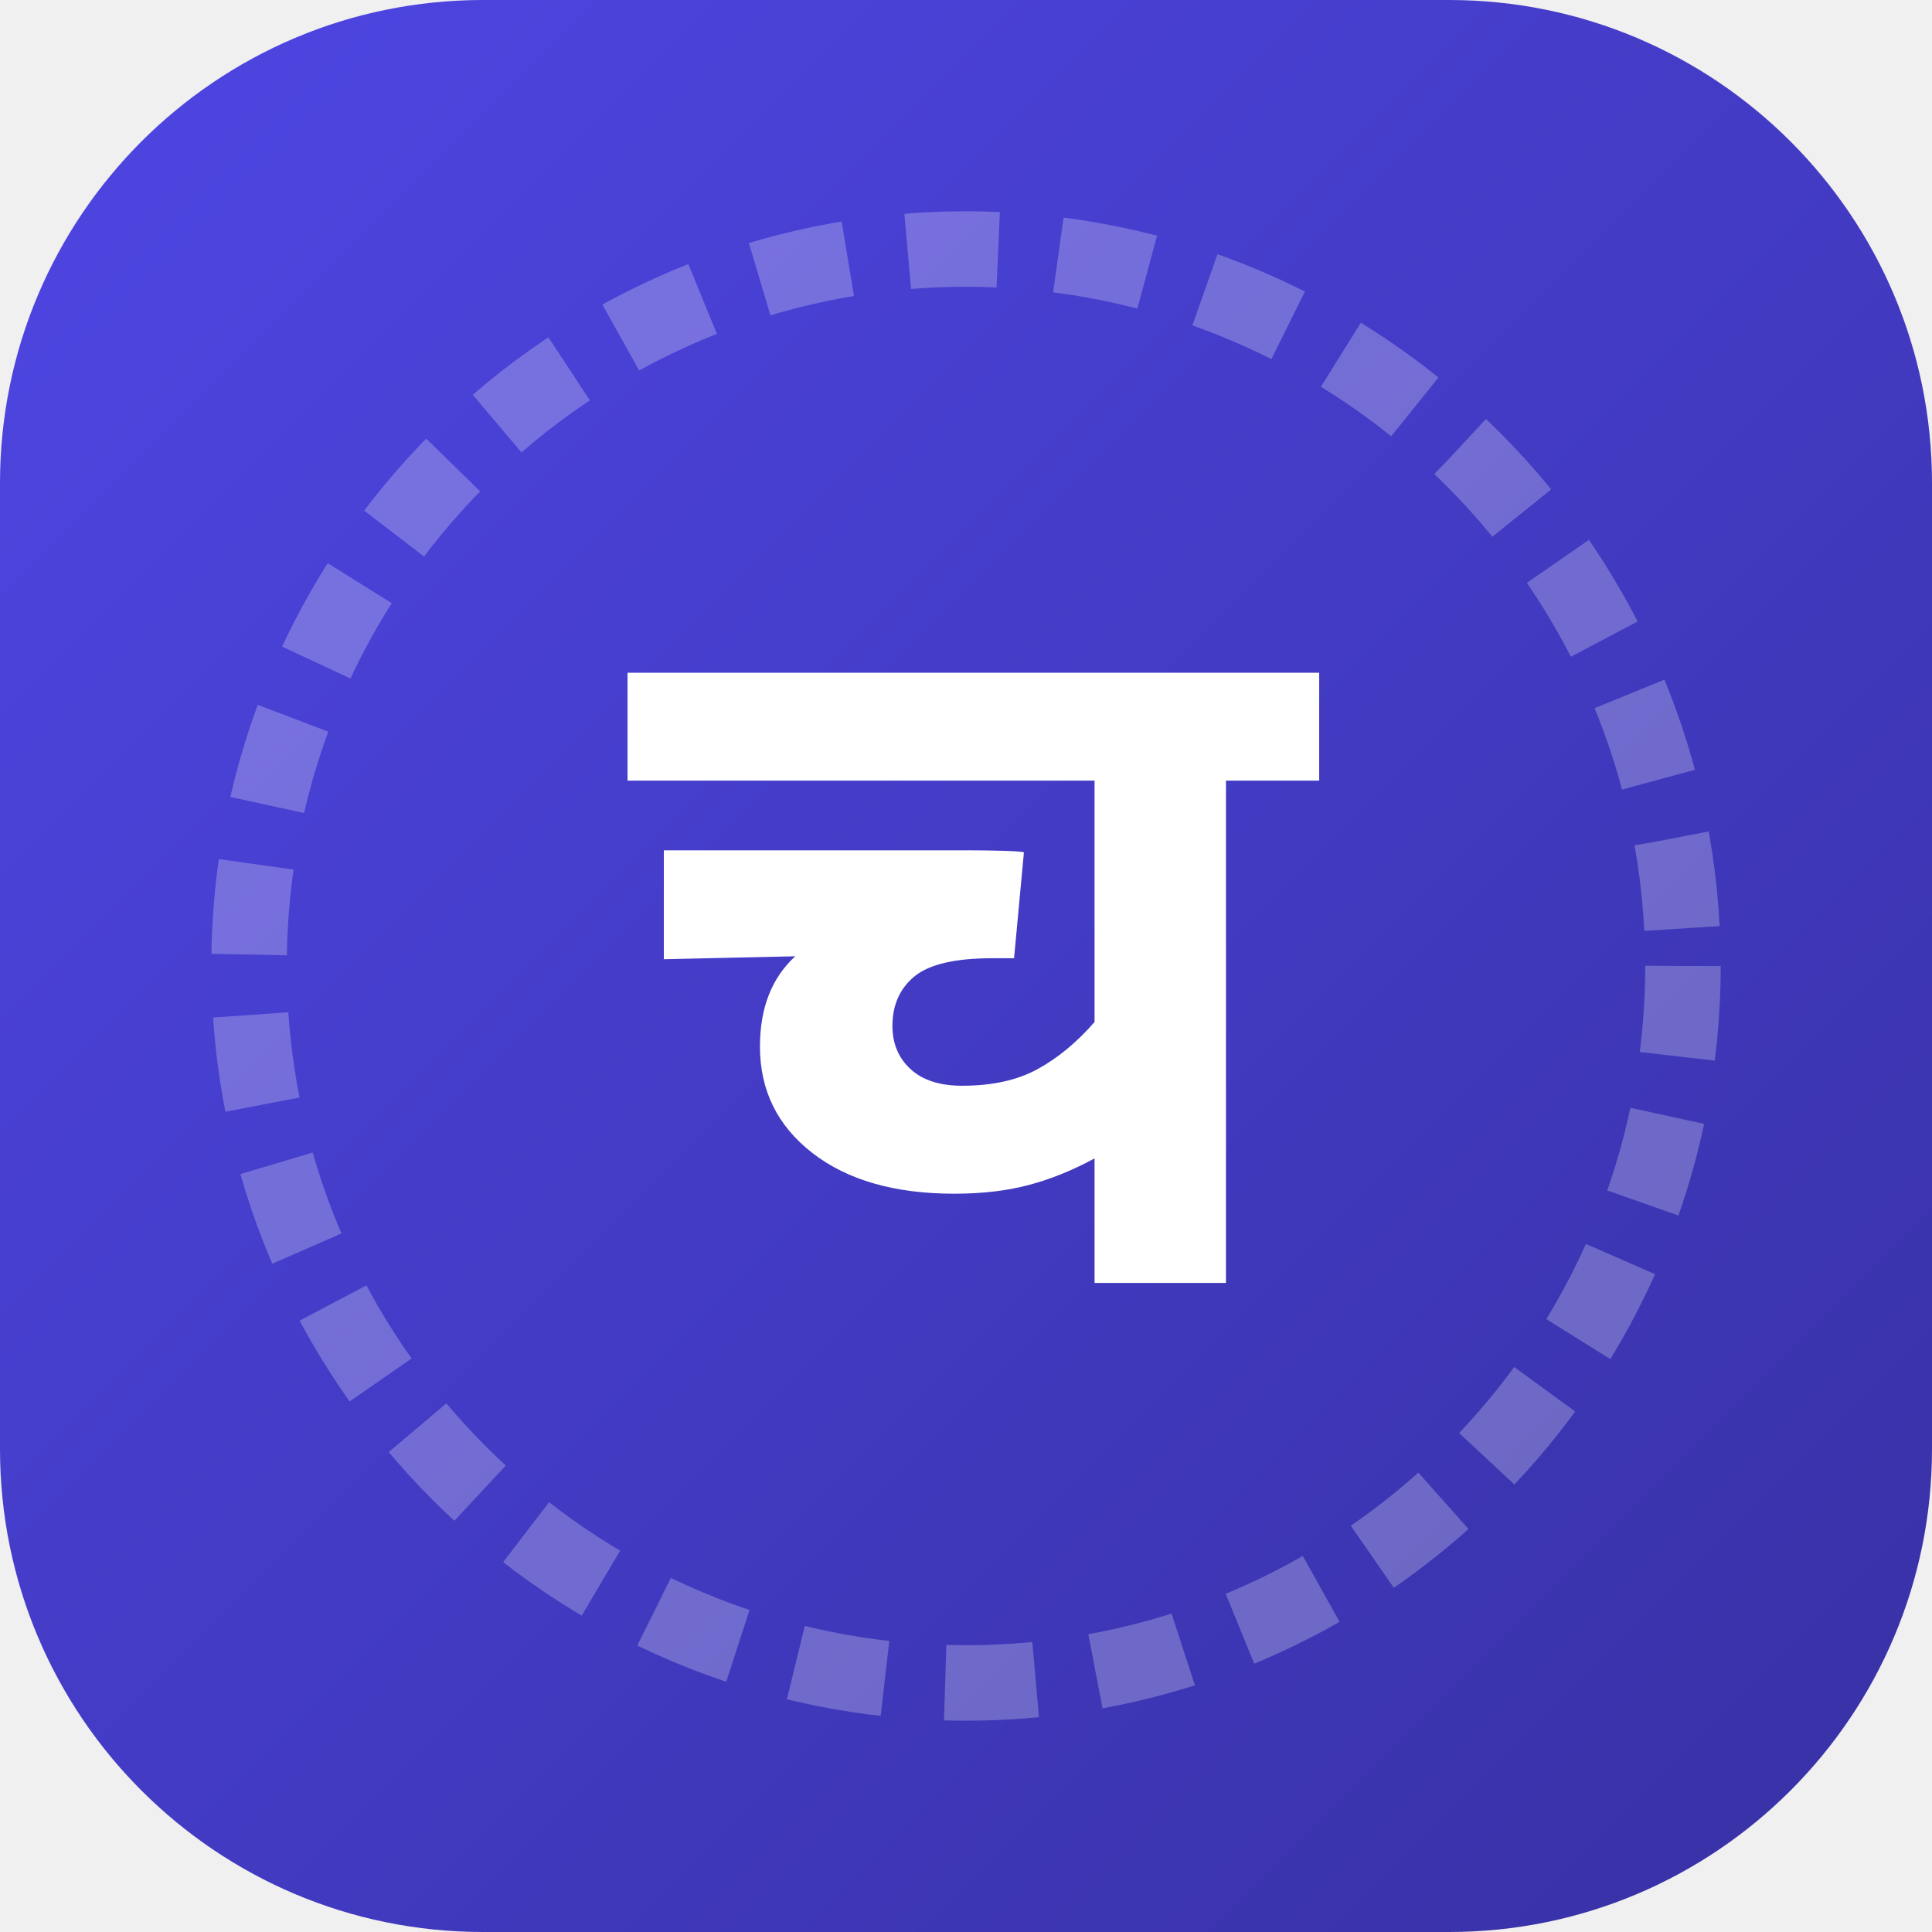
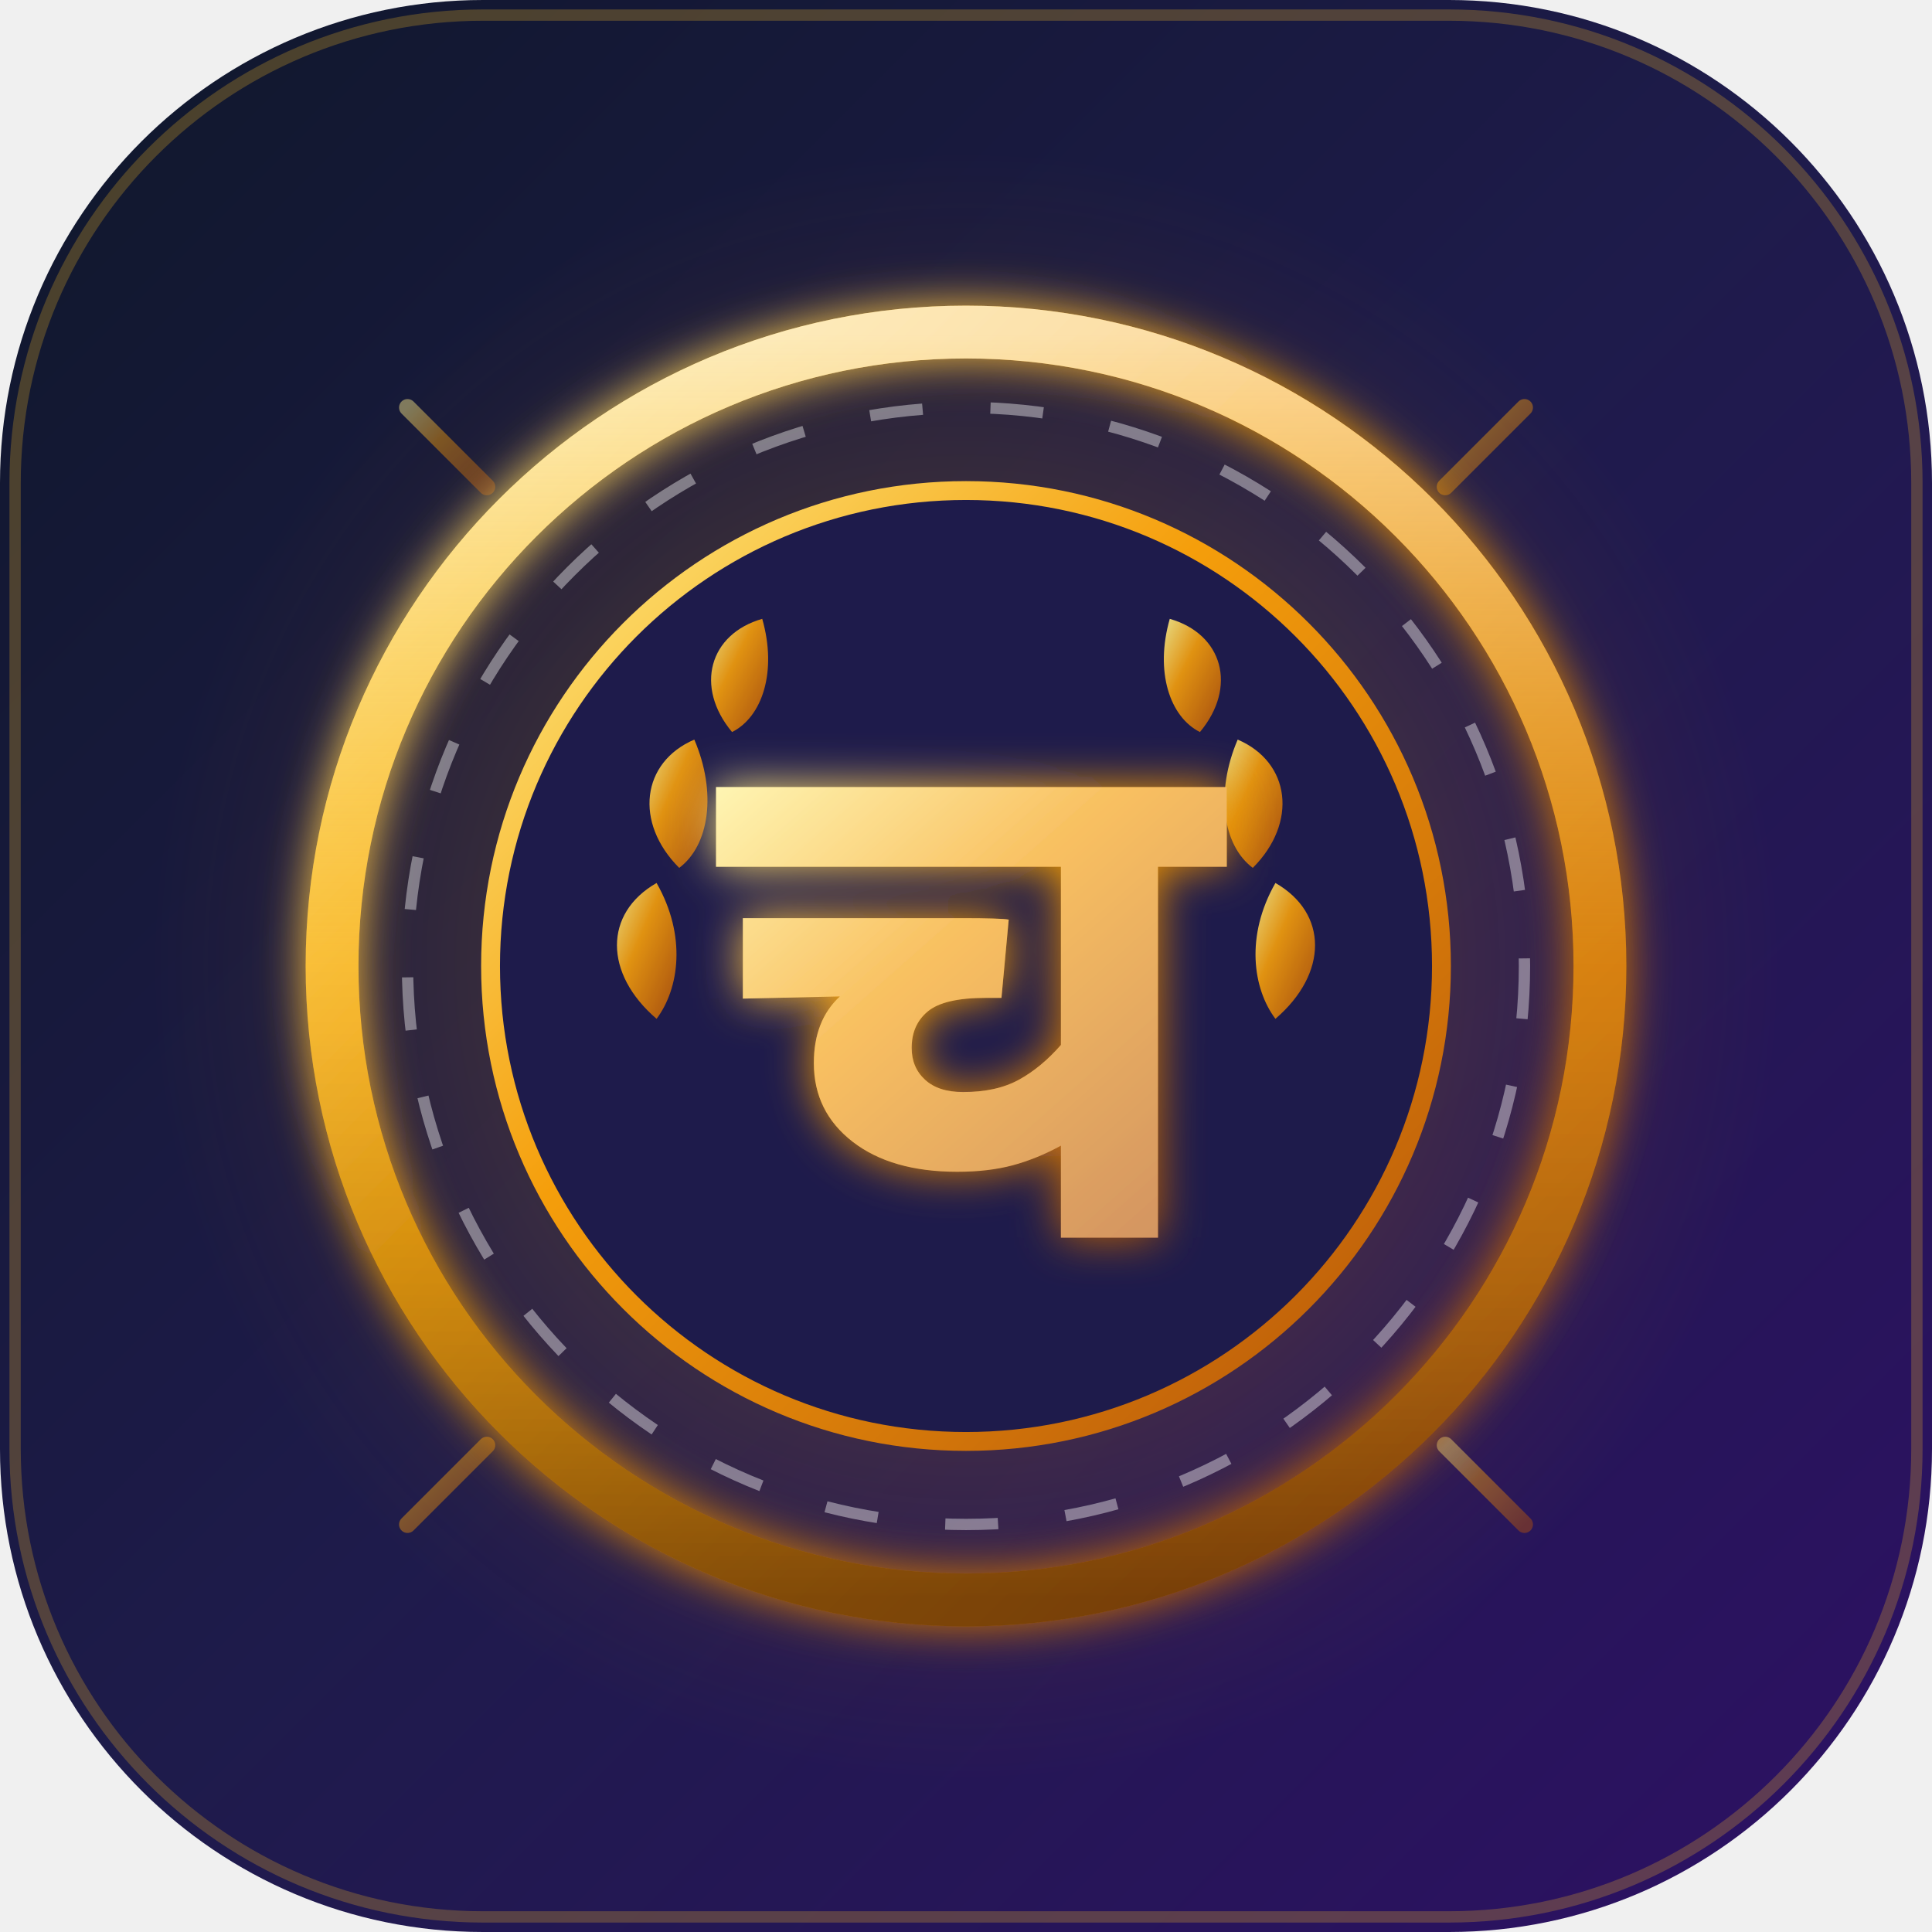
<svg xmlns="http://www.w3.org/2000/svg" viewBox="0 0 512 512">
  <defs>
    <linearGradient id="bgGrad" x1="0%" y1="0%" x2="100%" y2="100%">
-       <stop offset="0%" stop-color="#4f46e5" />
-       <stop offset="100%" stop-color="#3730a3" />
+       <stop offset="0%" stop-color="#0f172a" />
+       <stop offset="50%" stop-color="#1e1b4b" />
+       <stop offset="100%" stop-color="#2e1065" />
    </linearGradient>
+     <radialGradient id="sunGlow" cx="50%" cy="50%" r="50%">
+       <stop offset="0%" stop-color="#fbbf24" stop-opacity="0.35" />
+       <stop offset="60%" stop-color="#f59e0b" stop-opacity="0.12" />
+       <stop offset="100%" stop-color="#d97706" stop-opacity="0" />
+     </radialGradient>
+     <linearGradient id="goldGrad" x1="0%" y1="0%" x2="100%" y2="100%">
+       <stop offset="0%" stop-color="#fef08a" />
+       <stop offset="40%" stop-color="#f59e0b" />
+       <stop offset="100%" stop-color="#b45309" />
+     </linearGradient>
+     <linearGradient id="metalRing" x1="0%" y1="0%" x2="0%" y2="100%">
+       <stop offset="0%" stop-color="#ffffff" stop-opacity="0.6" />
+       <stop offset="50%" stop-color="#fbbf24" stop-opacity="0.2" />
+       <stop offset="100%" stop-color="#000000" stop-opacity="0.4" />
+     </linearGradient>
+     <filter id="softGlow" x="-20%" y="-20%" width="140%" height="140%">
+       <feGaussianBlur stdDeviation="6" result="blur" />
+       <feComposite in="SourceGraphic" in2="blur" operator="over" />
+     </filter>
  </defs>
  <rect width="512" height="512" rx="128" fill="url(#bgGrad)" />
-   <circle cx="256" cy="256" r="190" fill="none" stroke="#ffffff" stroke-width="20" stroke-opacity="0.25" stroke-dasharray="24 16" />
-   <text x="256" y="340" font-family="'Noto Sans Devanagari', 'Segoe UI', system-ui, sans-serif" font-size="260" font-weight="bold" text-anchor="middle" fill="#ffffff">च</text>
+   <rect width="504" height="504" x="4" y="4" rx="124" fill="none" stroke="#fbbf24" stroke-width="3" stroke-opacity="0.25" />
+   <circle cx="256" cy="256" r="220" fill="url(#sunGlow)" />
+   <g stroke="url(#goldGrad)" stroke-width="4.5" stroke-linecap="round" opacity="0.45">
+     <line x1="256" y1="46" x2="256" y2="76" />
+     <line x1="256" y1="436" x2="256" y2="466" />
+     <line x1="46" y1="256" x2="76" y2="256" />
+     <line x1="436" y1="256" x2="466" y2="256" />
+     <line x1="108" y1="108" x2="129" y2="129" />
+     <line x1="383" y1="383" x2="404" y2="404" />
+     <line x1="108" y1="404" x2="129" y2="383" />
+     <line x1="383" y1="129" x2="404" y2="108" />
+   </g>
+   <circle cx="256" cy="256" r="168" fill="none" stroke="url(#goldGrad)" stroke-width="14" filter="url(#softGlow)" />
+   <circle cx="256" cy="256" r="168" fill="none" stroke="url(#metalRing)" stroke-width="14" />
+   <g stroke="#ffffff" stroke-width="3" stroke-opacity="0.4" stroke-dasharray="14 18">
+     <circle cx="256" cy="256" r="148" fill="none" />
+   </g>
+   <circle cx="256" cy="256" r="126" fill="#1e1b4b" stroke="url(#goldGrad)" stroke-width="5" />
+   <g fill="url(#goldGrad)" opacity="0.9">
+     <path d="M 174 270 C 160 258 160 242 174 234 C 182 248 180 262 174 270 Z" />
+     <path d="M 180 230 C 168 218 170 202 184 196 C 190 210 188 224 180 230 Z" />
+     <path d="M 194 194 C 184 182 188 168 202 164 C 206 178 202 190 194 194 Z" />
+     <path d="M 338 270 C 352 258 352 242 338 234 C 330 248 332 262 338 270 Z" />
+     <path d="M 332 230 C 344 218 342 202 328 196 C 322 210 324 224 332 230 Z" />
+     <path d="M 318 194 C 328 182 324 168 310 164 C 306 178 310 190 318 194 Z" />
+   </g>
+   <text x="256" y="328" font-family="'Noto Sans Devanagari', 'Segoe UI', system-ui, -apple-system, sans-serif" font-size="192" font-weight="900" text-anchor="middle" fill="url(#goldGrad)" filter="url(#softGlow)">च</text>
+   <text x="256" y="328" font-family="'Noto Sans Devanagari', 'Segoe UI', system-ui, -apple-system, sans-serif" font-size="192" font-weight="900" text-anchor="middle" fill="#ffffff" opacity="0.35">च</text>
</svg>
